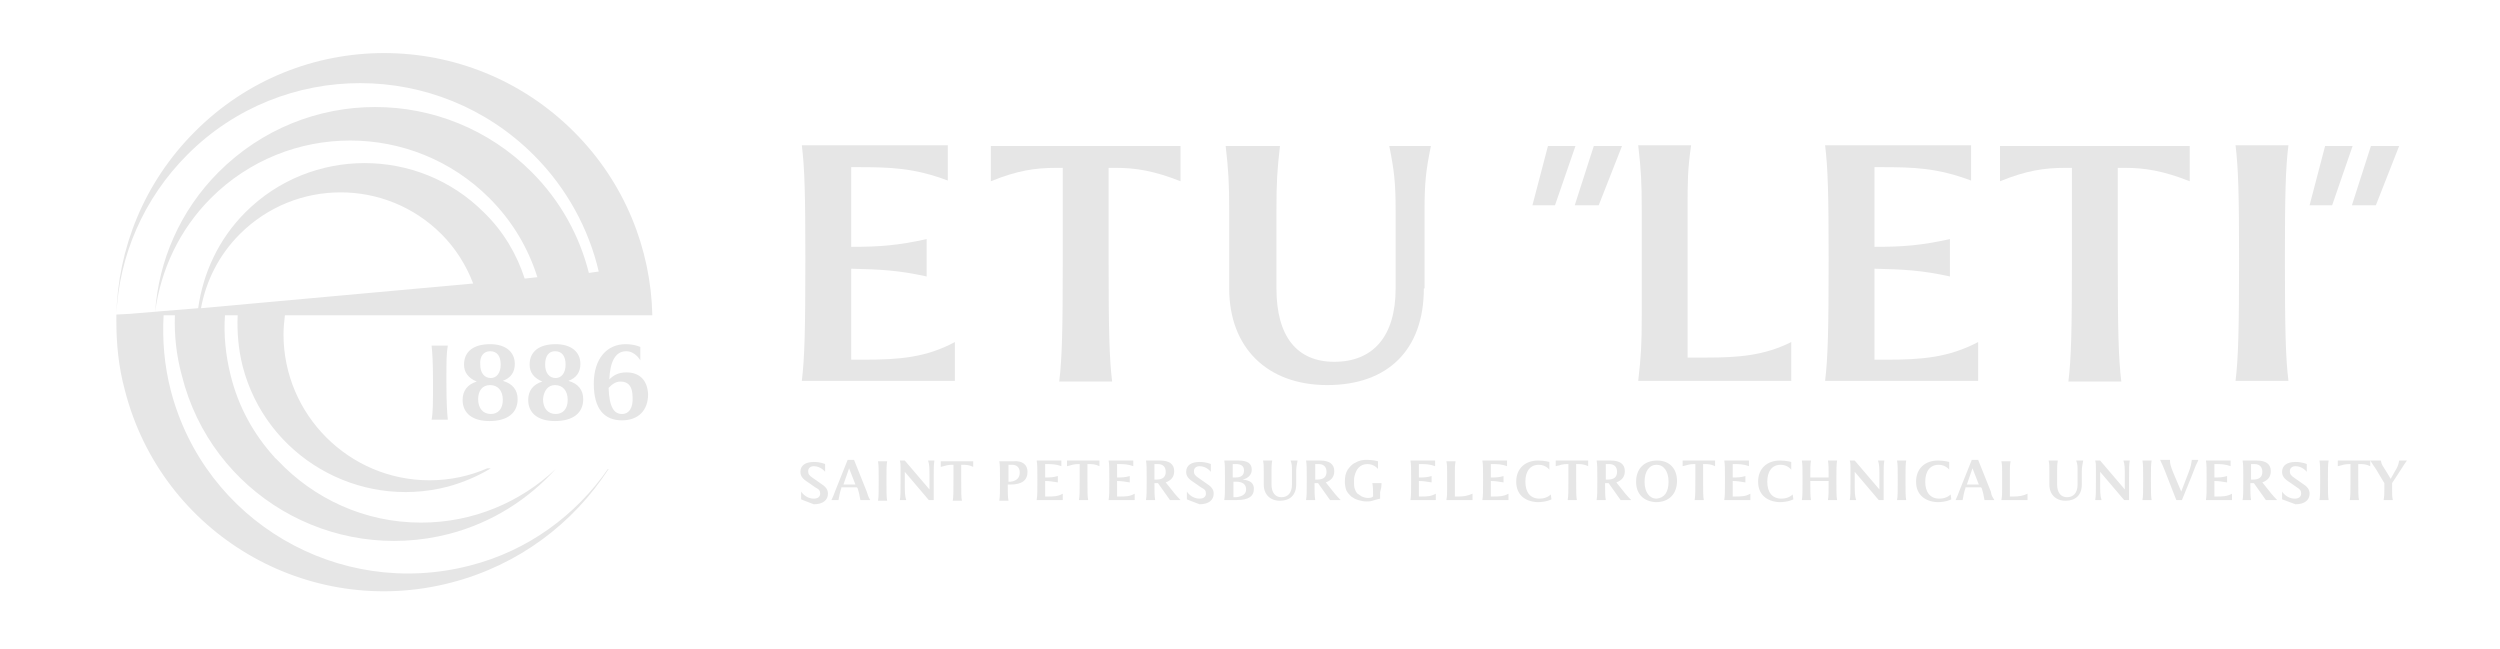
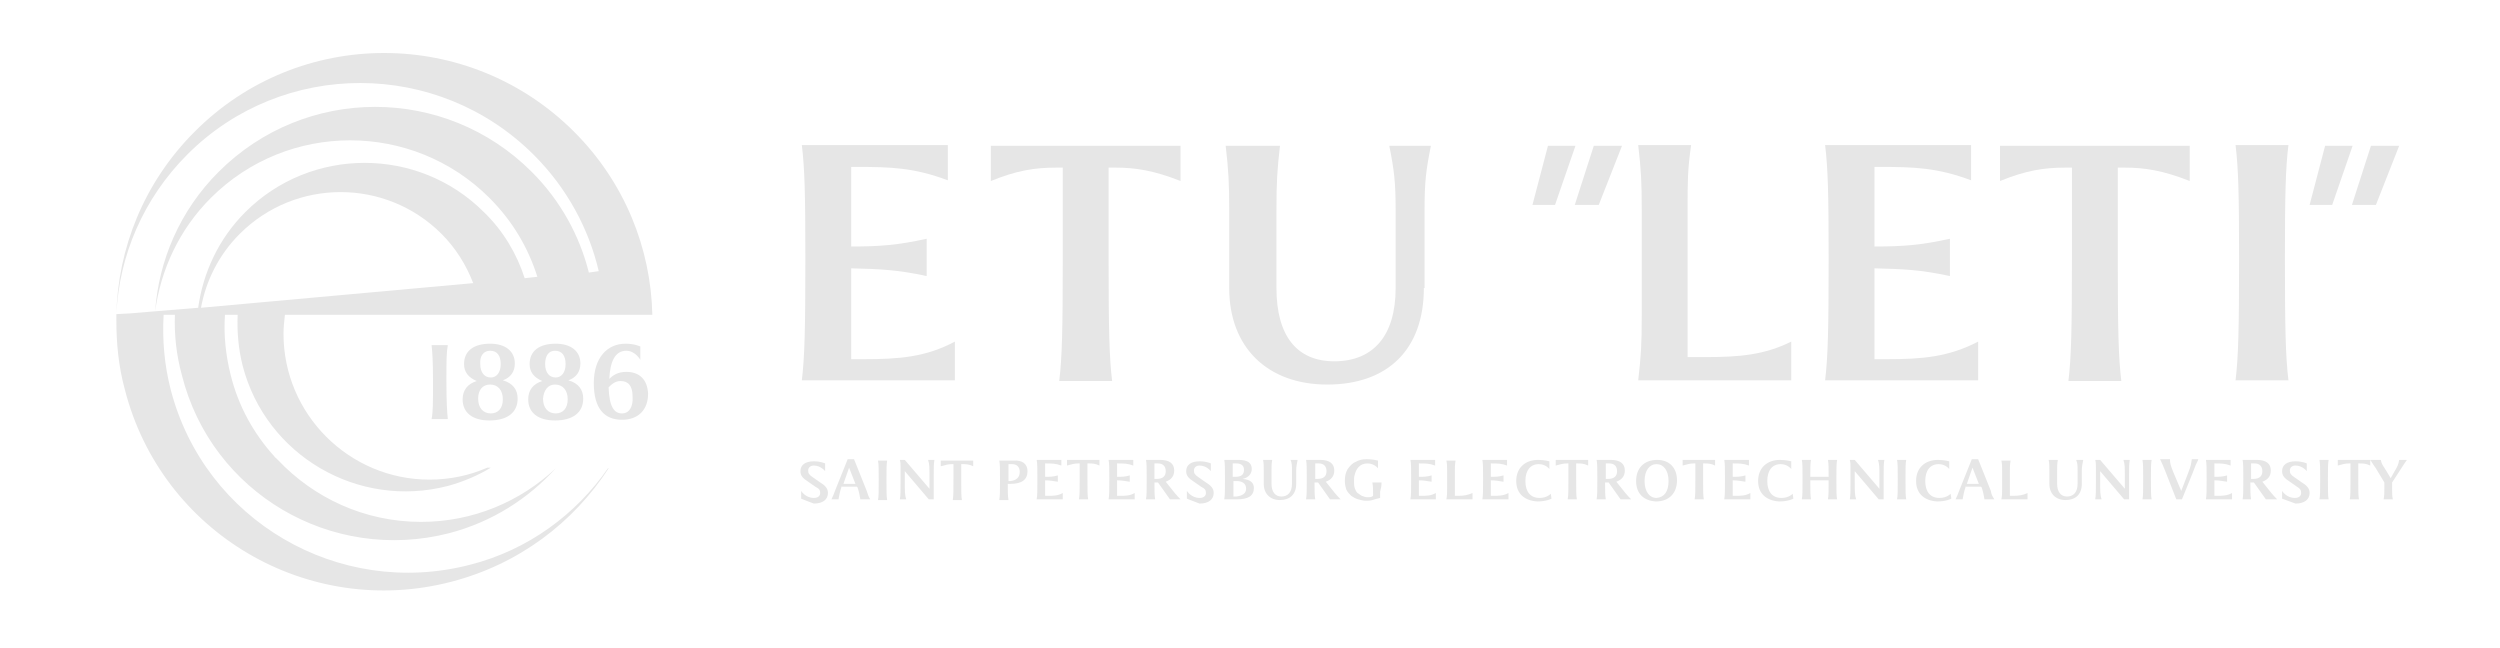
- <svg xmlns="http://www.w3.org/2000/svg" width="378" height="98" viewBox="0 0 378 98" fill="none">
-   <path d="M144.376 51.719V57.584H121.237C121.664 54.065 121.77 49.8 121.77 39.136C121.77 29.325 121.664 25.486 121.237 21.967H143.31V27.299C138.191 25.38 134.673 25.273 129.554 25.273H128.701V37.323C133.073 37.323 135.739 37.11 140.111 36.15V41.802C135.739 40.842 133.073 40.736 128.701 40.629V54.385H130.621C135.952 54.385 140.004 54.065 144.376 51.719Z" fill="black" fill-opacity="0.1" />
-   <path d="M178.497 22.074V27.406C174.445 25.806 171.672 25.38 168.687 25.38H167.621V39.243C167.621 49.906 167.727 54.172 168.154 57.691H160.156C160.583 54.172 160.69 49.906 160.69 39.243V25.38H159.73C156.424 25.38 153.759 25.806 149.813 27.406V22.074H178.497Z" fill="black" fill-opacity="0.1" />
-   <path d="M215.284 43.615C215.284 52.892 209.846 58.224 200.676 58.224C191.612 58.224 185.854 52.572 185.854 43.615V31.885C185.854 27.619 185.748 25.806 185.321 22.074H193.532C193.105 25.806 192.999 27.512 192.999 31.885V43.615C192.999 50.866 196.091 54.705 201.742 54.705C207.607 54.705 211.019 50.866 211.019 43.615V31.885C211.019 27.619 210.806 25.806 210.059 22.074H216.35C215.604 25.806 215.391 27.512 215.391 31.885V43.615H215.284Z" fill="black" fill-opacity="0.1" />
-   <path d="M299.095 51.719V57.584H275.956C276.383 54.065 276.489 49.8 276.489 39.136C276.489 29.325 276.383 25.486 275.956 21.967H298.028V27.299C292.91 25.38 289.391 25.273 284.273 25.273H283.42V37.323C287.792 37.323 290.458 37.11 294.829 36.15V41.802C290.458 40.842 287.792 40.736 283.42 40.629V54.385H285.339C290.564 54.385 294.616 54.065 299.095 51.719Z" fill="black" fill-opacity="0.1" />
-   <path d="M338.547 39.136C338.547 29.325 338.44 25.486 338.014 21.967H346.011C345.584 25.38 345.478 29.325 345.478 39.136C345.478 49.8 345.584 54.065 346.011 57.584H338.014C338.44 54.065 338.547 49.8 338.547 39.136Z" fill="black" fill-opacity="0.1" />
-   <path d="M270.838 51.719V57.584H247.699C248.126 53.852 248.232 52.146 248.232 47.774V31.778C248.232 27.512 248.126 25.7 247.699 21.967H255.696C255.163 25.7 255.163 27.406 255.163 31.778V54.065H258.042C262.947 54.065 266.786 53.745 270.838 51.719Z" fill="black" fill-opacity="0.1" />
-   <path d="M331.084 22.074V27.406C327.032 25.806 324.259 25.38 321.274 25.38H320.207V39.243C320.207 49.906 320.314 54.172 320.741 57.691H312.743C313.17 54.172 313.277 49.906 313.277 39.243V25.38H312.317C309.011 25.38 306.346 25.806 302.4 27.406V22.074H331.084Z" fill="black" fill-opacity="0.1" />
-   <path d="M65.257 52.252C65.364 53.319 65.47 54.599 65.47 57.691C65.47 60.997 65.47 62.383 65.257 63.449H67.71C67.604 62.383 67.497 60.997 67.497 57.691C67.497 54.599 67.497 53.425 67.71 52.252H65.257Z" fill="black" fill-opacity="0.1" />
-   <path d="M69.948 60.464C69.948 62.49 71.441 63.663 74 63.663C76.666 63.663 78.265 62.49 78.265 60.357C78.265 58.971 77.519 58.011 76.026 57.584C77.199 57.158 77.839 56.305 77.839 55.025C77.839 53.212 76.453 52.039 74.107 52.039C71.654 52.039 70.162 53.105 70.162 55.132C70.162 56.305 70.801 57.158 72.081 57.691C70.695 58.117 69.948 59.077 69.948 60.464ZM74.107 53.105C75.173 53.105 75.706 53.852 75.706 55.132C75.706 56.411 75.066 57.158 74.213 57.158C73.254 57.158 72.614 56.411 72.614 55.132C72.507 53.852 73.147 53.105 74.107 53.105ZM74.107 58.224C75.28 58.224 76.026 59.077 76.026 60.464C76.026 61.85 75.28 62.596 74.213 62.596C73.04 62.596 72.294 61.743 72.294 60.357C72.294 59.077 72.934 58.224 74.107 58.224Z" fill="black" fill-opacity="0.1" />
-   <path d="M79.865 60.464C79.865 62.49 81.358 63.663 83.917 63.663C86.583 63.663 88.182 62.49 88.182 60.357C88.182 58.971 87.436 58.011 85.943 57.584C87.116 57.158 87.756 56.305 87.756 55.025C87.756 53.212 86.37 52.039 84.024 52.039C81.571 52.039 80.079 53.105 80.079 55.132C80.079 56.305 80.718 57.158 81.998 57.691C80.612 58.117 79.865 59.077 79.865 60.464ZM83.917 53.105C84.983 53.105 85.517 53.852 85.517 55.132C85.517 56.411 84.877 57.158 84.024 57.158C83.064 57.158 82.424 56.411 82.424 55.132C82.424 53.852 82.957 53.105 83.917 53.105ZM83.917 58.224C85.09 58.224 85.837 59.077 85.837 60.464C85.837 61.85 85.09 62.596 84.024 62.596C82.851 62.596 82.104 61.743 82.104 60.357C82.211 59.077 82.851 58.224 83.917 58.224Z" fill="black" fill-opacity="0.1" />
-   <path d="M94.686 56.305C93.407 56.305 92.66 56.838 92.127 57.371C92.234 54.812 92.98 53.105 94.686 53.105C96.072 53.105 96.819 54.492 96.819 54.492V52.466C96.819 52.466 95.966 52.039 94.58 52.039C91.807 52.039 89.781 54.172 89.781 58.011C89.781 61.85 91.381 63.556 94.046 63.556C96.499 63.556 97.992 62.063 97.992 59.61C97.885 57.478 96.712 56.305 94.686 56.305ZM94.046 62.596C92.874 62.596 92.127 61.636 92.02 58.651C92.447 58.224 92.98 57.691 93.833 57.691C95.006 57.691 95.646 58.437 95.646 60.037C95.752 61.636 95.113 62.596 94.046 62.596Z" fill="black" fill-opacity="0.1" />
-   <path d="M86.796 19.941C70.908 4.052 45.211 4.052 29.43 19.941C21.752 27.619 17.807 37.643 17.594 47.667V47.774C17.594 48.2 17.594 48.627 17.594 49.053C17.594 48.84 17.594 48.733 17.594 48.52C17.594 51.932 17.914 55.452 18.873 58.971C24.418 80.725 46.597 93.734 68.243 88.083C78.479 85.417 86.689 79.125 92.021 70.914H91.914C87.116 77.846 79.865 83.284 71.015 85.523C51.182 90.642 30.922 78.805 25.804 58.971C24.845 55.238 24.525 51.399 24.738 47.667H26.444C26.337 50.653 26.657 53.745 27.51 56.838C31.989 74.646 50.116 85.31 67.923 80.725C74.427 79.019 79.865 75.499 84.024 70.914C78.692 75.926 71.548 79.019 63.657 79.019C55.127 79.019 47.45 75.393 42.012 69.634C41.905 69.528 41.798 69.421 41.692 69.314C41.585 69.314 41.585 69.208 41.479 69.101C38.386 65.689 36.041 61.53 34.868 56.731C34.121 53.745 33.801 50.653 34.015 47.667H35.934C35.827 50.226 36.041 52.786 36.68 55.345C40.199 68.995 54.167 77.099 67.709 73.58C70.055 72.94 72.294 71.98 74.214 70.807H73.681C71.015 71.98 68.029 72.62 64.937 72.62C52.781 72.62 42.865 62.703 42.865 50.546C42.865 49.587 42.971 48.627 43.078 47.667H48.836H72.721H80.505H82.531H90.102H91.488H98.632C98.419 37.643 94.473 27.619 86.796 19.941ZM30.389 46.601C31.136 42.548 33.055 38.603 36.254 35.404C44.678 26.979 58.326 26.979 66.75 35.404C68.882 37.536 70.482 40.096 71.548 42.868L30.389 46.601ZM79.332 42.122C78.159 38.496 76.133 34.977 73.147 32.098C63.231 22.181 47.023 22.181 37.107 32.098C33.055 36.15 30.709 41.269 29.963 46.601L23.458 47.134C24.311 40.842 27.084 34.764 31.882 29.965C43.505 18.342 62.378 18.342 74.001 29.965C77.519 33.484 79.865 37.536 81.251 41.909L79.332 42.122ZM89.035 41.269C87.649 35.724 84.77 30.392 80.398 26.02C67.283 12.903 46.17 12.903 33.055 26.02C27.19 31.885 23.991 39.456 23.458 47.134L19.62 47.454L17.594 47.56C18.02 38.709 21.646 30.072 28.363 23.354C42.758 8.958 66.217 8.958 80.718 23.46C85.73 28.472 89.035 34.657 90.528 41.056L89.035 41.269Z" fill="black" fill-opacity="0.1" />
-   <path d="M234.051 22.074H238.209L235.117 31.032H231.705L234.051 22.074ZM240.982 22.074H245.247L241.728 31.032H238.103L240.982 22.074Z" fill="black" fill-opacity="0.1" />
-   <path d="M351.556 22.074H355.714L352.622 31.032H349.21L351.556 22.074ZM358.487 22.074H362.752L359.233 31.032H355.608L358.487 22.074Z" fill="black" fill-opacity="0.1" />
-   <path d="M132.86 72.62C132.86 71.021 132.86 70.274 132.753 69.741H134.14C134.033 70.274 134.033 71.021 134.033 72.62C134.033 74.433 134.033 75.18 134.14 75.713H132.753C132.86 75.18 132.86 74.433 132.86 72.62Z" fill="black" fill-opacity="0.1" />
-   <path d="M121.131 75.499V74.326C121.131 74.326 121.771 75.393 123.05 75.393C123.69 75.393 124.01 75.073 124.01 74.646C124.01 74.22 123.903 74.007 123.264 73.687L122.197 72.94C121.344 72.407 121.024 71.98 121.024 71.341C121.024 70.381 121.771 69.848 123.05 69.848C124.117 69.848 124.756 70.168 124.756 70.168V71.341C124.756 71.341 124.117 70.487 123.05 70.487C122.517 70.487 122.197 70.807 122.197 71.234C122.197 71.66 122.304 71.874 122.944 72.3L124.01 73.047C124.863 73.58 125.183 74.007 125.183 74.646C125.183 75.606 124.437 76.246 123.05 76.246C121.877 75.819 121.131 75.499 121.131 75.499Z" fill="black" fill-opacity="0.1" />
-   <path d="M147.148 69.741V70.594C146.508 70.274 145.975 70.274 145.549 70.274H145.335V72.62C145.335 74.433 145.335 75.18 145.442 75.713H144.056C144.163 75.073 144.163 74.433 144.163 72.62V70.274H143.949C143.416 70.274 142.99 70.381 142.243 70.594V69.741H147.148Z" fill="black" fill-opacity="0.1" />
-   <path d="M141.283 69.634C141.177 70.274 141.177 70.701 141.177 72.3V75.606H140.43L136.805 71.341V72.834C136.805 74.433 136.805 74.966 137.018 75.606H136.059C136.165 74.966 136.165 74.433 136.165 72.834V70.807C136.165 70.274 136.165 70.061 136.059 69.634H136.805L140.537 74.007V72.3C140.537 70.701 140.537 70.274 140.324 69.634H141.283Z" fill="black" fill-opacity="0.1" />
-   <path d="M131.58 75.606H130.088C129.981 74.966 129.874 74.433 129.661 73.793L129.554 73.687H127.209V73.793C126.995 74.433 126.889 74.966 126.782 75.606H125.716C126.036 74.966 126.036 74.86 126.249 74.326L128.168 69.528H129.128L131.047 74.326C131.261 74.966 131.261 75.073 131.58 75.606ZM129.341 73.26L128.382 70.807L127.529 73.26H129.341Z" fill="black" fill-opacity="0.1" />
-   <path d="M217.096 74.646V75.606H213.258C213.364 74.966 213.364 74.326 213.364 72.514C213.364 70.914 213.364 70.168 213.258 69.634H216.99V70.487C216.137 70.168 215.497 70.168 214.644 70.168H214.537V72.194C215.284 72.194 215.71 72.194 216.457 71.98V72.94C215.71 72.834 215.284 72.727 214.537 72.727V75.073H214.857C215.71 75.073 216.35 75.073 217.096 74.646Z" fill="black" fill-opacity="0.1" />
-   <path d="M222.642 74.646V75.606H218.696C218.803 74.966 218.803 74.646 218.803 74.007V71.341C218.803 70.594 218.803 70.274 218.696 69.741H220.082C219.976 70.381 219.976 70.701 219.976 71.341V75.073H220.509C221.362 75.073 221.895 74.966 222.642 74.646Z" fill="black" fill-opacity="0.1" />
-   <path d="M228.079 74.646V75.606H224.134C224.24 74.966 224.24 74.326 224.24 72.514C224.24 70.914 224.24 70.168 224.134 69.634H227.866V70.487C227.013 70.168 226.373 70.168 225.52 70.168H225.413V72.194C226.16 72.194 226.586 72.194 227.333 71.98V72.94C226.586 72.834 226.16 72.727 225.413 72.727V75.073H225.733C226.586 75.073 227.333 75.073 228.079 74.646Z" fill="black" fill-opacity="0.1" />
-   <path d="M229.252 72.834C229.252 70.807 230.638 69.634 232.557 69.634C233.517 69.634 234.264 69.848 234.264 69.848V71.021C234.264 71.021 233.73 70.274 232.664 70.274C231.385 70.274 230.638 71.234 230.638 72.834C230.638 74.433 231.385 75.393 232.771 75.393C233.944 75.393 234.477 74.753 234.477 74.753L234.583 75.499C234.583 75.499 233.837 75.926 232.451 75.926C230.532 75.819 229.252 74.753 229.252 72.834Z" fill="black" fill-opacity="0.1" />
-   <path d="M240.129 69.634V70.487C239.489 70.168 238.956 70.168 238.529 70.168H238.316V72.514C238.316 74.326 238.316 75.073 238.423 75.606H237.036C237.143 74.966 237.143 74.326 237.143 72.514V70.168H236.93C236.397 70.168 235.97 70.274 235.224 70.487V69.634H240.129Z" fill="black" fill-opacity="0.1" />
-   <path d="M245.034 75.606L243.221 73.047H243.114H242.688C242.688 74.326 242.688 74.966 242.794 75.606H241.408C241.515 74.966 241.515 74.326 241.515 72.514C241.515 70.914 241.515 70.168 241.408 69.634H243.541C244.927 69.634 245.673 70.168 245.673 71.234C245.673 72.087 245.247 72.62 244.394 72.94L244.82 73.473C245.567 74.433 245.993 74.966 246.633 75.606H245.034ZM243.114 72.514C244.074 72.514 244.5 72.087 244.5 71.341C244.5 70.594 244.074 70.168 243.328 70.168H242.794V72.514H243.114Z" fill="black" fill-opacity="0.1" />
-   <path d="M247.379 72.834C247.379 70.914 248.552 69.634 250.578 69.634C252.39 69.634 253.563 70.807 253.563 72.727C253.563 74.646 252.39 75.926 250.365 75.926C248.552 75.819 247.379 74.753 247.379 72.834ZM252.284 72.834C252.284 71.234 251.537 70.274 250.471 70.274C249.405 70.274 248.658 71.234 248.658 72.834C248.658 74.433 249.405 75.393 250.471 75.393C251.644 75.286 252.284 74.433 252.284 72.834Z" fill="black" fill-opacity="0.1" />
-   <path d="M259.322 69.634V70.487C258.682 70.168 258.149 70.168 257.722 70.168H257.509V72.514C257.509 74.326 257.509 75.073 257.616 75.606H256.23C256.336 74.966 256.336 74.326 256.336 72.514V70.168H256.123C255.59 70.168 255.163 70.274 254.417 70.487V69.634H259.322Z" fill="black" fill-opacity="0.1" />
-   <path d="M264.653 74.646V75.606H260.708C260.815 74.966 260.815 74.326 260.815 72.514C260.815 70.914 260.815 70.168 260.708 69.634H264.44V70.487C263.587 70.168 262.947 70.168 262.094 70.168H261.988V72.194C262.734 72.194 263.16 72.194 263.907 71.98V72.94C263.16 72.834 262.734 72.727 261.988 72.727V75.073H262.307C263.267 75.073 263.907 75.073 264.653 74.646Z" fill="black" fill-opacity="0.1" />
-   <path d="M265.826 72.834C265.826 70.807 267.212 69.634 269.132 69.634C270.091 69.634 270.838 69.848 270.838 69.848V71.021C270.838 71.021 270.305 70.274 269.238 70.274C267.959 70.274 267.212 71.234 267.212 72.834C267.212 74.433 267.959 75.393 269.345 75.393C270.518 75.393 271.051 74.753 271.051 74.753L271.158 75.499C271.158 75.499 270.411 75.926 269.025 75.926C267.106 75.819 265.826 74.753 265.826 72.834Z" fill="black" fill-opacity="0.1" />
-   <path d="M277.662 72.514C277.662 74.326 277.662 75.073 277.769 75.606H276.383C276.489 75.073 276.489 74.326 276.489 72.727H273.717C273.717 74.326 273.717 74.966 273.824 75.606H272.438C272.544 74.966 272.544 74.326 272.544 72.514C272.544 70.914 272.544 70.168 272.438 69.634H273.824C273.717 70.168 273.717 70.807 273.717 72.194H276.489C276.489 70.807 276.489 70.168 276.383 69.634H277.769C277.662 70.274 277.662 70.914 277.662 72.514Z" fill="black" fill-opacity="0.1" />
-   <path d="M284.912 69.634C284.806 70.274 284.806 70.701 284.806 72.3V75.606H284.059L280.434 71.341V72.834C280.434 74.433 280.434 74.966 280.647 75.606H279.688C279.794 74.966 279.794 74.433 279.794 72.834V70.807C279.794 70.274 279.794 70.061 279.688 69.634H280.434L284.166 74.007V72.3C284.166 70.701 284.166 70.274 283.953 69.634H284.912Z" fill="black" fill-opacity="0.1" />
-   <path d="M286.939 72.514C286.939 70.914 286.939 70.168 286.832 69.634H288.219C288.112 70.168 288.112 70.914 288.112 72.514C288.112 74.326 288.112 75.073 288.219 75.606H286.832C286.939 75.073 286.939 74.326 286.939 72.514Z" fill="black" fill-opacity="0.1" />
-   <path d="M289.711 72.834C289.711 70.807 291.097 69.634 293.016 69.634C293.976 69.634 294.722 69.848 294.722 69.848V71.021C294.722 71.021 294.189 70.274 293.123 70.274C291.843 70.274 291.097 71.234 291.097 72.834C291.097 74.433 291.843 75.393 293.23 75.393C294.403 75.393 294.936 74.753 294.936 74.753L295.042 75.499C295.042 75.499 294.296 75.926 292.91 75.926C290.99 75.819 289.711 74.753 289.711 72.834Z" fill="black" fill-opacity="0.1" />
-   <path d="M301.547 75.606H300.054C299.948 74.966 299.841 74.433 299.628 73.793L299.521 73.687H297.175V73.793C296.962 74.433 296.856 74.966 296.749 75.606H295.683C296.003 74.966 296.003 74.86 296.216 74.326L298.135 69.528H299.095L301.014 74.326C301.121 74.966 301.227 75.073 301.547 75.606ZM299.201 73.26L298.242 70.807L297.389 73.26H299.201Z" fill="black" fill-opacity="0.1" />
-   <path d="M306.559 74.646V75.606H302.613C302.72 74.966 302.72 74.646 302.72 74.007V71.341C302.72 70.594 302.72 70.274 302.613 69.741H303.999C303.893 70.381 303.893 70.701 303.893 71.341V75.073H304.426C305.279 75.073 305.919 74.966 306.559 74.646Z" fill="black" fill-opacity="0.1" />
-   <path d="M314.769 73.26C314.769 74.86 313.81 75.713 312.317 75.713C310.824 75.713 309.864 74.753 309.864 73.26V71.234C309.864 70.487 309.864 70.168 309.758 69.634H311.144C311.037 70.274 311.037 70.594 311.037 71.234V73.26C311.037 74.433 311.571 75.18 312.53 75.18C313.49 75.18 314.13 74.54 314.13 73.26V71.234C314.13 70.487 314.13 70.168 313.916 69.634H314.983C314.876 70.274 314.769 70.594 314.769 71.234V73.26Z" fill="black" fill-opacity="0.1" />
-   <path d="M322.02 69.634C321.913 70.274 321.913 70.701 321.913 72.3V75.606H321.167L317.541 71.341V72.834C317.541 74.433 317.541 74.966 317.755 75.606H316.795C316.902 74.966 316.902 74.433 316.902 72.834V70.807C316.902 70.274 316.902 70.061 316.795 69.634H317.541L321.273 74.007V72.3C321.273 70.701 321.273 70.274 321.06 69.634H322.02Z" fill="black" fill-opacity="0.1" />
-   <path d="M324.046 72.514C324.046 70.914 324.046 70.168 323.939 69.634H325.326C325.22 70.168 325.22 70.914 325.22 72.514C325.22 74.326 325.22 75.073 325.326 75.606H323.939C324.046 75.073 324.046 74.326 324.046 72.514Z" fill="black" fill-opacity="0.1" />
-   <path d="M332.362 69.634C332.043 70.274 331.936 70.487 331.509 71.66L329.91 75.606H329.377H329.057L327.351 71.234C327.031 70.487 326.924 70.168 326.604 69.528H328.097C328.097 70.168 328.204 70.487 328.63 71.554L329.803 74.326L330.87 71.554C331.296 70.487 331.296 70.168 331.403 69.528H332.362V69.634Z" fill="black" fill-opacity="0.1" />
-   <path d="M337.481 74.646V75.606H333.536C333.643 74.966 333.643 74.326 333.643 72.514C333.643 70.914 333.643 70.168 333.536 69.634H337.268V70.487C336.415 70.168 335.775 70.168 334.922 70.168H334.816V72.194C335.562 72.194 335.989 72.194 336.735 71.98V72.94C335.989 72.834 335.562 72.727 334.816 72.727V75.073H335.136C335.989 75.073 336.735 75.073 337.481 74.646Z" fill="black" fill-opacity="0.1" />
-   <path d="M342.599 75.606L340.786 73.047H340.68H340.253C340.253 74.326 340.253 74.966 340.36 75.606H339.08C339.187 74.966 339.187 74.326 339.187 72.514C339.187 70.914 339.187 70.168 339.08 69.634H341.213C342.599 69.634 343.345 70.168 343.345 71.234C343.345 72.087 342.919 72.62 342.066 72.94L342.492 73.473C343.239 74.433 343.665 74.966 344.305 75.606H342.599ZM340.68 72.514C341.639 72.514 342.066 72.087 342.066 71.341C342.066 70.594 341.639 70.168 340.893 70.168H340.36V72.514H340.68Z" fill="black" fill-opacity="0.1" />
-   <path d="M345.052 75.499V74.326C345.052 74.326 345.692 75.393 346.971 75.393C347.611 75.393 347.931 75.073 347.931 74.646C347.931 74.22 347.824 74.007 347.291 73.687L346.225 72.94C345.372 72.407 345.052 71.98 345.052 71.341C345.052 70.381 345.798 69.848 347.078 69.848C348.144 69.848 348.784 70.168 348.784 70.168V71.341C348.784 71.341 348.144 70.487 347.078 70.487C346.545 70.487 346.225 70.807 346.225 71.234C346.225 71.66 346.331 71.874 346.971 72.3L348.037 73.047C348.89 73.58 349.21 74.007 349.21 74.646C349.21 75.606 348.464 76.246 347.078 76.246C345.905 75.819 345.052 75.499 345.052 75.499Z" fill="black" fill-opacity="0.1" />
-   <path d="M350.81 72.514C350.81 70.914 350.81 70.168 350.703 69.634H352.09C351.983 70.168 351.983 70.914 351.983 72.514C351.983 74.326 351.983 75.073 352.09 75.606H350.703C350.81 75.073 350.81 74.326 350.81 72.514Z" fill="black" fill-opacity="0.1" />
-   <path d="M358.38 69.634V70.487C357.741 70.168 357.208 70.168 356.781 70.168H356.568V72.514C356.568 74.326 356.568 75.073 356.674 75.606H355.288C355.395 74.966 355.395 74.326 355.395 72.514V70.168H355.182C354.649 70.168 354.222 70.274 353.476 70.487V69.634H358.38Z" fill="black" fill-opacity="0.1" />
-   <path d="M361.686 73.047V74.007C361.686 74.753 361.686 75.073 361.793 75.606H360.407C360.513 74.966 360.513 74.646 360.513 74.007V73.047L359.234 70.914C358.914 70.487 358.807 70.274 358.381 69.634H359.98C360.087 70.274 360.3 70.487 360.833 71.341L361.473 72.407L362.006 71.447C362.539 70.594 362.646 70.274 362.753 69.634H363.926C363.499 70.274 363.392 70.381 363.073 70.914L361.686 73.047Z" fill="black" fill-opacity="0.1" />
-   <path d="M155.359 71.341C155.359 72.62 154.506 73.26 152.8 73.26H152.373C152.373 74.433 152.373 75.073 152.48 75.713H151.094C151.2 75.073 151.2 74.433 151.2 72.62C151.2 70.914 151.2 70.274 151.094 69.741H153.226C154.613 69.634 155.359 70.274 155.359 71.341ZM154.186 71.447C154.186 70.701 153.759 70.274 153.013 70.274H152.48V72.834H152.8C153.653 72.727 154.186 72.3 154.186 71.447Z" fill="black" fill-opacity="0.1" />
-   <path d="M189.587 73.9C189.587 75.073 188.734 75.606 187.028 75.606H185.108C185.215 74.966 185.215 74.326 185.215 72.514C185.215 70.807 185.215 70.168 185.108 69.634H187.241C188.627 69.634 189.267 70.061 189.267 71.021C189.267 71.66 188.84 72.3 187.881 72.514C189.16 72.62 189.587 73.153 189.587 73.9ZM186.388 70.168V72.194H186.814C187.667 72.194 188.094 71.874 188.094 71.127C188.094 70.487 187.668 70.168 186.921 70.168H186.388ZM188.414 74.007C188.414 73.153 187.774 72.834 186.921 72.834H186.495V75.18H186.921C187.774 75.073 188.414 74.753 188.414 74.007Z" fill="black" fill-opacity="0.1" />
-   <path d="M179.456 75.499V74.326C179.456 74.326 180.096 75.393 181.376 75.393C182.015 75.393 182.335 75.073 182.335 74.646C182.335 74.22 182.229 74.007 181.589 73.687L180.523 72.94C179.67 72.407 179.35 71.98 179.35 71.341C179.35 70.381 180.096 69.848 181.376 69.848C182.442 69.848 183.082 70.168 183.082 70.168V71.341C183.082 71.341 182.442 70.487 181.376 70.487C180.842 70.487 180.523 70.807 180.523 71.234C180.523 71.66 180.629 71.874 181.269 72.3L182.335 73.047C183.188 73.58 183.508 74.007 183.508 74.646C183.508 75.606 182.762 76.246 181.376 76.246C180.203 75.819 179.456 75.499 179.456 75.499Z" fill="black" fill-opacity="0.1" />
-   <path d="M171.566 74.646V75.606H167.621C167.728 74.966 167.728 74.326 167.728 72.514C167.728 70.914 167.728 70.168 167.621 69.634H171.353V70.487C170.5 70.168 169.86 70.168 169.007 70.168H168.901V72.194C169.647 72.194 170.074 72.194 170.82 71.98V72.94C170.074 72.834 169.647 72.727 168.901 72.727V75.073H169.221C170.18 75.073 170.82 75.073 171.566 74.646Z" fill="black" fill-opacity="0.1" />
-   <path d="M160.69 74.646V75.606H156.745C156.852 74.966 156.852 74.326 156.852 72.514C156.852 70.914 156.852 70.168 156.745 69.634H160.477V70.487C159.624 70.168 158.984 70.168 158.131 70.168H158.025V72.194C158.771 72.194 159.198 72.194 159.944 71.98V72.94C159.198 72.834 158.771 72.727 158.025 72.727V75.073H158.345C159.304 75.073 159.944 75.073 160.69 74.646Z" fill="black" fill-opacity="0.1" />
-   <path d="M166.235 69.634V70.487C165.595 70.168 165.062 70.168 164.636 70.168H164.422V72.514C164.422 74.326 164.422 75.073 164.529 75.606H163.143C163.249 74.966 163.249 74.326 163.249 72.514V70.168H163.036C162.503 70.168 162.076 70.274 161.33 70.487V69.634H166.235Z" fill="black" fill-opacity="0.1" />
-   <path d="M176.898 75.606L175.085 73.047H174.979H174.552C174.552 74.326 174.552 74.966 174.659 75.606H173.272C173.379 74.966 173.379 74.326 173.379 72.514C173.379 70.914 173.379 70.168 173.272 69.634H175.405C176.791 69.634 177.538 70.168 177.538 71.234C177.538 72.087 177.111 72.62 176.258 72.94L176.685 73.473C177.431 74.433 177.858 74.966 178.497 75.606H176.898ZM174.872 72.514C175.832 72.514 176.258 72.087 176.258 71.341C176.258 70.594 175.832 70.168 175.085 70.168H174.552V72.514H174.872Z" fill="black" fill-opacity="0.1" />
-   <path d="M201.102 75.606L199.289 73.047H199.183H198.756C198.756 74.326 198.756 74.966 198.863 75.606H197.477C197.583 74.966 197.583 74.326 197.583 72.514C197.583 70.914 197.583 70.168 197.477 69.634H199.609C200.995 69.634 201.742 70.168 201.742 71.234C201.742 72.087 201.315 72.62 200.462 72.94L200.889 73.473C201.635 74.433 202.062 74.966 202.701 75.606H201.102ZM199.183 72.514C200.142 72.514 200.569 72.087 200.569 71.341C200.569 70.594 200.142 70.168 199.396 70.168H198.863V72.514H199.183Z" fill="black" fill-opacity="0.1" />
-   <path d="M195.984 73.26C195.984 74.86 195.025 75.713 193.532 75.713C192.039 75.713 191.079 74.753 191.079 73.26V71.234C191.079 70.487 191.079 70.168 190.973 69.634H192.359C192.252 70.274 192.252 70.594 192.252 71.234V73.26C192.252 74.433 192.785 75.18 193.745 75.18C194.705 75.18 195.344 74.54 195.344 73.26V71.234C195.344 70.487 195.344 70.168 195.131 69.634H196.197C196.091 70.274 195.984 70.594 195.984 71.234V73.26Z" fill="black" fill-opacity="0.1" />
-   <path d="M208.887 73.047H207.5C207.607 73.687 207.607 74.007 207.607 74.646V74.966V75.073C207.394 75.286 207.074 75.286 206.754 75.286C206.434 75.286 206.221 75.18 205.901 75.073C205.688 74.966 205.474 74.753 205.261 74.646C205.048 74.433 204.941 74.22 204.835 73.9C204.728 73.58 204.728 73.26 204.728 72.94C204.728 72.514 204.728 72.194 204.835 71.874C205.048 71.021 205.581 70.168 206.754 70.168C207.82 70.168 208.353 70.914 208.353 70.914V69.741C208.353 69.741 207.607 69.528 206.647 69.528C206.008 69.528 205.474 69.634 204.941 69.954C204.408 70.168 204.088 70.594 203.768 71.021C203.448 71.554 203.342 72.087 203.342 72.834C203.342 73.367 203.448 73.793 203.555 74.113C203.768 74.54 203.982 74.753 204.301 75.073C204.621 75.286 204.941 75.499 205.368 75.606C205.794 75.713 206.114 75.819 206.541 75.819C206.861 75.819 207.18 75.819 207.5 75.713C207.82 75.606 208.247 75.499 208.673 75.393V74.433C208.78 74.007 208.887 73.687 208.887 73.047Z" fill="black" fill-opacity="0.1" />
+ <svg xmlns="http://www.w3.org/2000/svg" width="309" height="80" viewBox="0 0 309 80" fill="none">
+   <path d="M118.022 42.22V47.008H99.107C99.456 44.135 99.543 40.653 99.543 31.948C99.543 23.939 99.456 20.805 99.107 17.933H117.151V22.285C112.967 20.718 110.09 20.631 105.906 20.631H105.209V30.468C108.783 30.468 110.962 30.294 114.536 29.51V34.124C110.962 33.341 108.783 33.254 105.209 33.166V44.396H106.778C111.136 44.396 114.448 44.135 118.022 42.22Z" fill="black" fill-opacity="0.1" />
+   <path d="M145.914 18.02V22.372C142.602 21.066 140.336 20.718 137.895 20.718H137.023V32.035C137.023 40.74 137.111 44.222 137.459 47.095H130.922C131.27 44.222 131.358 40.74 131.358 32.035V20.718H130.573C127.871 20.718 125.692 21.066 122.467 22.372V18.02H145.914Z" fill="black" fill-opacity="0.1" />
+   <path d="M175.988 35.604C175.988 43.177 171.542 47.53 164.046 47.53C156.637 47.53 151.93 42.916 151.93 35.604V26.028C151.93 22.546 151.843 21.066 151.494 18.02H158.206C157.857 21.066 157.77 22.459 157.77 26.028V35.604C157.77 41.523 160.298 44.657 164.918 44.657C169.712 44.657 172.501 41.523 172.501 35.604V26.028C172.501 22.546 172.327 21.066 171.716 18.02H176.859C176.249 21.066 176.075 22.459 176.075 26.028V35.604H175.988Z" fill="black" fill-opacity="0.1" />
+   <path d="M244.499 42.22V47.008H225.584C225.933 44.135 226.02 40.653 226.02 31.948C226.02 23.939 225.933 20.805 225.584 17.933H243.627V22.285C239.443 20.718 236.567 20.631 232.383 20.631H231.686V30.468C235.259 30.468 237.438 30.294 241.012 29.51V34.124C237.438 33.341 235.259 33.254 231.686 33.166V44.396H233.254C237.526 44.396 240.838 44.135 244.499 42.22Z" fill="black" fill-opacity="0.1" />
+   <path d="M276.75 31.948C276.75 23.939 276.663 20.805 276.314 17.933H282.852C282.503 20.718 282.416 23.939 282.416 31.948C282.416 40.653 282.503 44.135 282.852 47.008H276.314C276.663 44.135 276.75 40.653 276.75 31.948Z" fill="black" fill-opacity="0.1" />
+   <path d="M221.399 42.22V47.008H202.484C202.833 43.961 202.92 42.568 202.92 38.999V25.941C202.92 22.459 202.833 20.979 202.484 17.933H209.022C208.586 20.979 208.586 22.372 208.586 25.941V44.135H210.939C214.949 44.135 218.087 43.874 221.399 42.22Z" fill="black" fill-opacity="0.1" />
+   <path d="M270.648 18.02V22.372C267.336 21.066 265.07 20.718 262.629 20.718H261.758V32.035C261.758 40.74 261.845 44.222 262.194 47.095H255.656C256.005 44.222 256.092 40.74 256.092 32.035V20.718H255.307C252.605 20.718 250.426 21.066 247.201 22.372V18.02H270.648Z" fill="black" fill-opacity="0.1" />
+   <path d="M53.346 42.655C53.433 43.526 53.52 44.57 53.52 47.095C53.52 49.793 53.52 50.925 53.346 51.795H55.351C55.264 50.925 55.177 49.793 55.177 47.095C55.177 44.57 55.177 43.613 55.351 42.655H53.346Z" fill="black" fill-opacity="0.1" />
+   <path d="M57.182 49.358C57.182 51.012 58.402 51.969 60.494 51.969C62.673 51.969 63.98 51.012 63.98 49.271C63.98 48.139 63.37 47.356 62.15 47.008C63.109 46.659 63.632 45.963 63.632 44.918C63.632 43.438 62.499 42.481 60.581 42.481C58.576 42.481 57.356 43.352 57.356 45.005C57.356 45.963 57.879 46.659 58.925 47.095C57.792 47.443 57.182 48.226 57.182 49.358ZM60.581 43.352C61.453 43.352 61.889 43.961 61.889 45.005C61.889 46.05 61.366 46.659 60.668 46.659C59.884 46.659 59.361 46.05 59.361 45.005C59.274 43.961 59.797 43.352 60.581 43.352ZM60.581 47.53C61.54 47.53 62.15 48.226 62.15 49.358C62.15 50.49 61.54 51.099 60.668 51.099C59.709 51.099 59.099 50.403 59.099 49.271C59.099 48.226 59.622 47.53 60.581 47.53Z" fill="black" fill-opacity="0.1" />
+   <path d="M65.287 49.358C65.287 51.012 66.507 51.969 68.599 51.969C70.778 51.969 72.086 51.012 72.086 49.271C72.086 48.139 71.476 47.356 70.255 47.008C71.214 46.659 71.737 45.963 71.737 44.918C71.737 43.438 70.604 42.481 68.686 42.481C66.682 42.481 65.461 43.352 65.461 45.005C65.461 45.963 65.984 46.659 67.03 47.095C65.897 47.443 65.287 48.226 65.287 49.358ZM68.599 43.352C69.471 43.352 69.907 43.961 69.907 45.005C69.907 46.05 69.384 46.659 68.686 46.659C67.902 46.659 67.379 46.05 67.379 45.005C67.379 43.961 67.815 43.352 68.599 43.352ZM68.599 47.53C69.558 47.53 70.168 48.226 70.168 49.358C70.168 50.49 69.558 51.099 68.686 51.099C67.728 51.099 67.118 50.403 67.118 49.271C67.205 48.226 67.728 47.53 68.599 47.53Z" fill="black" fill-opacity="0.1" />
+   <path d="M77.402 45.963C76.356 45.963 75.746 46.398 75.31 46.834C75.397 44.744 76.007 43.352 77.402 43.352C78.535 43.352 79.145 44.483 79.145 44.483V42.829C79.145 42.829 78.448 42.481 77.315 42.481C75.049 42.481 73.393 44.222 73.393 47.356C73.393 50.49 74.7 51.883 76.879 51.883C78.884 51.883 80.104 50.664 80.104 48.662C80.017 46.921 79.058 45.963 77.402 45.963ZM76.879 51.099C75.92 51.099 75.31 50.316 75.223 47.878C75.572 47.53 76.007 47.095 76.705 47.095C77.664 47.095 78.187 47.704 78.187 49.01C78.274 50.316 77.751 51.099 76.879 51.099Z" fill="black" fill-opacity="0.1" />
+   <path d="M70.953 16.279C57.965 3.308 36.959 3.308 24.058 16.279C17.782 22.546 14.557 30.729 14.383 38.912V38.999C14.383 39.347 14.383 39.695 14.383 40.044C14.383 39.869 14.383 39.782 14.383 39.608C14.383 42.394 14.644 45.267 15.429 48.139C19.961 65.898 38.092 76.518 55.786 71.904C64.154 69.728 70.866 64.592 75.224 57.889H75.137C71.214 63.547 65.287 67.987 58.053 69.815C41.84 73.993 25.278 64.331 21.095 48.139C20.31 45.093 20.049 41.959 20.223 38.912H21.617C21.53 41.349 21.792 43.874 22.489 46.398C26.15 60.936 40.968 69.641 55.525 65.898C60.842 64.505 65.287 61.632 68.687 57.889C64.328 61.98 58.488 64.505 52.038 64.505C45.065 64.505 38.789 61.545 34.344 56.844C34.256 56.757 34.169 56.67 34.082 56.583C33.995 56.583 33.995 56.496 33.908 56.409C31.38 53.623 29.462 50.228 28.503 46.311C27.893 43.874 27.632 41.349 27.806 38.912H29.375C29.288 41.001 29.462 43.09 29.985 45.179C32.862 56.322 44.28 62.938 55.35 60.065C57.268 59.543 59.099 58.76 60.667 57.802H60.232C58.053 58.76 55.612 59.282 53.084 59.282C43.147 59.282 35.041 51.186 35.041 41.262C35.041 40.479 35.128 39.695 35.215 38.912H39.922H59.447H65.81H67.466H73.655H74.788H80.628C80.454 30.729 77.229 22.546 70.953 16.279ZM24.843 38.041C25.453 34.733 27.022 31.512 29.637 28.901C36.523 22.024 47.68 22.024 54.566 28.901C56.309 30.642 57.617 32.731 58.488 34.995L24.843 38.041ZM64.851 34.385C63.893 31.425 62.236 28.553 59.796 26.202C51.689 18.107 38.44 18.107 30.334 26.202C27.022 29.51 25.104 33.689 24.494 38.041L19.177 38.477C19.874 33.341 22.14 28.379 26.063 24.461C35.564 14.973 50.992 14.973 60.493 24.461C63.37 27.334 65.287 30.642 66.42 34.211L64.851 34.385ZM72.783 33.689C71.65 29.162 69.297 24.81 65.723 21.241C55.002 10.533 37.743 10.533 27.022 21.241C22.228 26.028 19.613 32.209 19.177 38.477L16.039 38.738L14.383 38.825C14.732 31.6 17.695 24.548 23.186 19.064C34.954 7.312 54.13 7.312 65.984 19.151C70.081 23.243 72.783 28.292 74.004 33.515L72.783 33.689Z" fill="black" fill-opacity="0.1" />
+   <path d="M191.328 18.02H194.727L192.199 25.332H189.41L191.328 18.02ZM196.994 18.02H200.48L197.604 25.332H194.64L196.994 18.02Z" fill="black" fill-opacity="0.1" />
+   <path d="M287.384 18.02H290.784L288.256 25.332H285.467L287.384 18.02ZM293.05 18.02H296.537L293.66 25.332H290.697L293.05 18.02Z" fill="black" fill-opacity="0.1" />
+   <path d="M108.609 59.282C108.609 57.976 108.609 57.367 108.521 56.931H109.655C109.568 57.367 109.568 57.976 109.568 59.282C109.568 60.762 109.568 61.371 109.655 61.806H108.521C108.609 61.371 108.609 60.762 108.609 59.282Z" fill="black" fill-opacity="0.1" />
+   <path d="M99.021 61.632V60.675C99.021 60.675 99.544 61.545 100.59 61.545C101.113 61.545 101.374 61.284 101.374 60.936C101.374 60.588 101.287 60.413 100.764 60.152L99.892 59.543C99.195 59.108 98.934 58.76 98.934 58.237C98.934 57.454 99.544 57.019 100.59 57.019C101.461 57.019 101.984 57.28 101.984 57.28V58.237C101.984 58.237 101.461 57.541 100.59 57.541C100.154 57.541 99.892 57.802 99.892 58.15C99.892 58.498 99.98 58.672 100.503 59.021L101.374 59.63C102.072 60.065 102.333 60.413 102.333 60.936C102.333 61.719 101.723 62.242 100.59 62.242C99.631 61.893 99.021 61.632 99.021 61.632Z" fill="black" fill-opacity="0.1" />
+   <path d="M120.289 56.931V57.628C119.766 57.367 119.33 57.367 118.981 57.367H118.807V59.282C118.807 60.762 118.807 61.371 118.894 61.806H117.761C117.848 61.284 117.848 60.762 117.848 59.282V57.367H117.674C117.238 57.367 116.889 57.454 116.279 57.628V56.931H120.289Z" fill="black" fill-opacity="0.1" />
+   <path d="M115.494 56.844C115.407 57.367 115.407 57.715 115.407 59.021V61.719H114.796L111.833 58.237V59.456C111.833 60.762 111.833 61.197 112.007 61.719H111.223C111.31 61.197 111.31 60.762 111.31 59.456V57.802C111.31 57.367 111.31 57.193 111.223 56.844H111.833L114.884 60.413V59.021C114.884 57.715 114.884 57.367 114.709 56.844H115.494Z" fill="black" fill-opacity="0.1" />
+   <path d="M107.562 61.719H106.341C106.254 61.197 106.167 60.762 105.993 60.239L105.906 60.152H103.988V60.239C103.814 60.762 103.726 61.197 103.639 61.719H102.768C103.029 61.197 103.029 61.11 103.203 60.675L104.772 56.757H105.557L107.126 60.675C107.3 61.197 107.3 61.284 107.562 61.719ZM105.731 59.804L104.947 57.802L104.249 59.804H105.731Z" fill="black" fill-opacity="0.1" />
+   <path d="M177.468 60.936V61.719H174.33C174.417 61.197 174.417 60.675 174.417 59.195C174.417 57.889 174.417 57.28 174.33 56.844H177.381V57.541C176.684 57.28 176.161 57.28 175.463 57.28H175.376V58.934C175.986 58.934 176.335 58.934 176.945 58.76V59.543C176.335 59.456 175.986 59.369 175.376 59.369V61.284H175.638C176.335 61.284 176.858 61.284 177.468 60.936Z" fill="black" fill-opacity="0.1" />
+   <path d="M182.001 60.936V61.719H178.775C178.863 61.197 178.863 60.936 178.863 60.413V58.237C178.863 57.628 178.863 57.367 178.775 56.931H179.909C179.821 57.454 179.821 57.715 179.821 58.237V61.284H180.257C180.955 61.284 181.39 61.197 182.001 60.936Z" fill="black" fill-opacity="0.1" />
+   <path d="M186.446 60.936V61.719H183.221C183.308 61.197 183.308 60.675 183.308 59.195C183.308 57.889 183.308 57.28 183.221 56.844H186.271V57.541C185.574 57.28 185.051 57.28 184.354 57.28H184.267V58.934C184.877 58.934 185.225 58.934 185.836 58.76V59.543C185.225 59.456 184.877 59.369 184.267 59.369V61.284H184.528C185.225 61.284 185.836 61.284 186.446 60.936Z" fill="black" fill-opacity="0.1" />
+   <path d="M187.406 59.456C187.406 57.802 188.539 56.844 190.108 56.844C190.893 56.844 191.503 57.019 191.503 57.019V57.976C191.503 57.976 191.067 57.367 190.196 57.367C189.15 57.367 188.539 58.15 188.539 59.456C188.539 60.762 189.15 61.545 190.283 61.545C191.242 61.545 191.677 61.023 191.677 61.023L191.764 61.632C191.764 61.632 191.154 61.98 190.021 61.98C188.452 61.893 187.406 61.023 187.406 59.456Z" fill="black" fill-opacity="0.1" />
+   <path d="M196.297 56.844V57.541C195.774 57.28 195.338 57.28 194.989 57.28H194.815V59.195C194.815 60.675 194.815 61.284 194.902 61.719H193.769C193.856 61.197 193.856 60.675 193.856 59.195V57.28H193.682C193.246 57.28 192.897 57.367 192.287 57.541V56.844H196.297Z" fill="black" fill-opacity="0.1" />
+   <path d="M200.305 61.719L198.824 59.63H198.736H198.388C198.388 60.675 198.388 61.197 198.475 61.719H197.342C197.429 61.197 197.429 60.675 197.429 59.195C197.429 57.889 197.429 57.28 197.342 56.844H199.085C200.218 56.844 200.828 57.28 200.828 58.15C200.828 58.847 200.48 59.282 199.782 59.543L200.131 59.978C200.741 60.762 201.09 61.197 201.613 61.719H200.305ZM198.736 59.195C199.521 59.195 199.87 58.847 199.87 58.237C199.87 57.628 199.521 57.28 198.911 57.28H198.475V59.195H198.736Z" fill="black" fill-opacity="0.1" />
+   <path d="M202.223 59.456C202.223 57.889 203.181 56.844 204.838 56.844C206.319 56.844 207.278 57.802 207.278 59.369C207.278 60.936 206.319 61.98 204.663 61.98C203.181 61.893 202.223 61.023 202.223 59.456ZM206.232 59.456C206.232 58.15 205.622 57.367 204.75 57.367C203.879 57.367 203.269 58.15 203.269 59.456C203.269 60.762 203.879 61.545 204.75 61.545C205.709 61.458 206.232 60.762 206.232 59.456Z" fill="black" fill-opacity="0.1" />
+   <path d="M211.986 56.844V57.541C211.463 57.28 211.027 57.28 210.679 57.28H210.504V59.195C210.504 60.675 210.504 61.284 210.591 61.719H209.458C209.546 61.197 209.546 60.675 209.546 59.195V57.28H209.371C208.935 57.28 208.587 57.367 207.977 57.541V56.844H211.986Z" fill="black" fill-opacity="0.1" />
+   <path d="M216.344 60.936V61.719H213.119C213.206 61.197 213.206 60.675 213.206 59.195C213.206 57.889 213.206 57.28 213.119 56.844H216.17V57.541C215.473 57.28 214.95 57.28 214.252 57.28H214.165V58.934C214.775 58.934 215.124 58.934 215.734 58.76V59.543C215.124 59.456 214.775 59.369 214.165 59.369V61.284H214.427C215.211 61.284 215.734 61.284 216.344 60.936Z" fill="black" fill-opacity="0.1" />
+   <path d="M217.303 59.456C217.303 57.802 218.436 56.844 220.005 56.844C220.789 56.844 221.399 57.019 221.399 57.019V57.976C221.399 57.976 220.964 57.367 220.092 57.367C219.046 57.367 218.436 58.15 218.436 59.456C218.436 60.762 219.046 61.545 220.179 61.545C221.138 61.545 221.574 61.023 221.574 61.023L221.661 61.632C221.661 61.632 221.051 61.98 219.918 61.98C218.349 61.893 217.303 61.023 217.303 59.456Z" fill="black" fill-opacity="0.1" />
+   <path d="M226.978 59.195C226.978 60.675 226.978 61.284 227.065 61.719H225.932C226.019 61.284 226.019 60.675 226.019 59.369H223.753C223.753 60.675 223.753 61.197 223.84 61.719H222.707C222.794 61.197 222.794 60.675 222.794 59.195C222.794 57.889 222.794 57.28 222.707 56.844H223.84C223.753 57.28 223.753 57.802 223.753 58.934H226.019C226.019 57.802 226.019 57.28 225.932 56.844H227.065C226.978 57.367 226.978 57.889 226.978 59.195Z" fill="black" fill-opacity="0.1" />
+   <path d="M232.906 56.844C232.819 57.367 232.819 57.715 232.819 59.021V61.719H232.209L229.245 58.237V59.456C229.245 60.762 229.245 61.197 229.419 61.719H228.635C228.722 61.197 228.722 60.762 228.722 59.456V57.802C228.722 57.367 228.722 57.193 228.635 56.844H229.245L232.296 60.413V59.021C232.296 57.715 232.296 57.367 232.121 56.844H232.906Z" fill="black" fill-opacity="0.1" />
+   <path d="M234.562 59.195C234.562 57.889 234.562 57.28 234.475 56.844H235.608C235.521 57.28 235.521 57.889 235.521 59.195C235.521 60.675 235.521 61.284 235.608 61.719H234.475C234.562 61.284 234.562 60.675 234.562 59.195Z" fill="black" fill-opacity="0.1" />
+   <path d="M236.828 59.456C236.828 57.802 237.961 56.844 239.53 56.844C240.315 56.844 240.925 57.019 240.925 57.019V57.976C240.925 57.976 240.489 57.367 239.617 57.367C238.571 57.367 237.961 58.15 237.961 59.456C237.961 60.762 238.571 61.545 239.705 61.545C240.663 61.545 241.099 61.023 241.099 61.023L241.186 61.632C241.186 61.632 240.576 61.98 239.443 61.98C237.874 61.893 236.828 61.023 236.828 59.456Z" fill="black" fill-opacity="0.1" />
+   <path d="M246.503 61.719H245.283C245.196 61.197 245.108 60.762 244.934 60.239L244.847 60.152H242.929V60.239C242.755 60.762 242.668 61.197 242.581 61.719H241.709C241.97 61.197 241.97 61.11 242.145 60.675L243.714 56.757H244.498L246.067 60.675C246.154 61.197 246.241 61.284 246.503 61.719ZM244.585 59.804L243.801 57.802L243.104 59.804H244.585Z" fill="black" fill-opacity="0.1" />
+   <path d="M250.6 60.936V61.719H247.375C247.462 61.197 247.462 60.936 247.462 60.413V58.237C247.462 57.628 247.462 57.367 247.375 56.931H248.508C248.421 57.454 248.421 57.715 248.421 58.237V61.284H248.857C249.554 61.284 250.077 61.197 250.6 60.936Z" fill="black" fill-opacity="0.1" />
+   <path d="M257.312 59.804C257.312 61.11 256.527 61.806 255.307 61.806C254.086 61.806 253.302 61.023 253.302 59.804V58.15C253.302 57.541 253.302 57.28 253.215 56.844H254.348C254.261 57.367 254.261 57.628 254.261 58.15V59.804C254.261 60.762 254.697 61.371 255.481 61.371C256.266 61.371 256.789 60.849 256.789 59.804V58.15C256.789 57.541 256.789 57.28 256.614 56.844H257.486C257.399 57.367 257.312 57.628 257.312 58.15V59.804Z" fill="black" fill-opacity="0.1" />
+   <path d="M263.24 56.844C263.153 57.367 263.153 57.715 263.153 59.021V61.719H262.543L259.579 58.237V59.456C259.579 60.762 259.579 61.197 259.753 61.719H258.969C259.056 61.197 259.056 60.762 259.056 59.456V57.802C259.056 57.367 259.056 57.193 258.969 56.844H259.579L262.63 60.413V59.021C262.63 57.715 262.63 57.367 262.455 56.844H263.24Z" fill="black" fill-opacity="0.1" />
+   <path d="M264.896 59.195C264.896 57.889 264.896 57.28 264.809 56.844H265.942C265.855 57.28 265.855 57.889 265.855 59.195C265.855 60.675 265.855 61.284 265.942 61.719H264.809C264.896 61.284 264.896 60.675 264.896 59.195Z" fill="black" fill-opacity="0.1" />
+   <path d="M271.693 56.844C271.432 57.367 271.345 57.541 270.996 58.498L269.688 61.719H269.253H268.991L267.596 58.15C267.335 57.541 267.248 57.28 266.986 56.757H268.207C268.207 57.28 268.294 57.541 268.642 58.411L269.601 60.675L270.473 58.411C270.822 57.541 270.822 57.28 270.909 56.757H271.693V56.844Z" fill="black" fill-opacity="0.1" />
+   <path d="M275.878 60.936V61.719H272.652C272.74 61.197 272.74 60.675 272.74 59.195C272.74 57.889 272.74 57.28 272.652 56.844H275.703V57.541C275.006 57.28 274.483 57.28 273.786 57.28H273.698V58.934C274.309 58.934 274.657 58.934 275.267 58.76V59.543C274.657 59.456 274.309 59.369 273.698 59.369V61.284H273.96C274.657 61.284 275.267 61.284 275.878 60.936Z" fill="black" fill-opacity="0.1" />
+   <path d="M280.062 61.719L278.58 59.63H278.493H278.144C278.144 60.675 278.144 61.197 278.232 61.719H277.186C277.273 61.197 277.273 60.675 277.273 59.195C277.273 57.889 277.273 57.28 277.186 56.844H278.929C280.062 56.844 280.672 57.28 280.672 58.15C280.672 58.847 280.323 59.282 279.626 59.543L279.975 59.978C280.585 60.762 280.934 61.197 281.457 61.719H280.062ZM278.493 59.195C279.277 59.195 279.626 58.847 279.626 58.237C279.626 57.628 279.277 57.28 278.667 57.28H278.232V59.195H278.493Z" fill="black" fill-opacity="0.1" />
+   <path d="M282.066 61.632V60.675C282.066 60.675 282.589 61.545 283.635 61.545C284.158 61.545 284.42 61.284 284.42 60.936C284.42 60.588 284.333 60.413 283.897 60.152L283.025 59.543C282.328 59.108 282.066 58.76 282.066 58.237C282.066 57.454 282.677 57.019 283.723 57.019C284.594 57.019 285.117 57.28 285.117 57.28V58.237C285.117 58.237 284.594 57.541 283.723 57.541C283.287 57.541 283.025 57.802 283.025 58.15C283.025 58.498 283.112 58.672 283.635 59.021L284.507 59.63C285.204 60.065 285.466 60.413 285.466 60.936C285.466 61.719 284.856 62.242 283.723 62.242C282.764 61.893 282.066 61.632 282.066 61.632Z" fill="black" fill-opacity="0.1" />
+   <path d="M286.773 59.195C286.773 57.889 286.773 57.28 286.686 56.844H287.819C287.732 57.28 287.732 57.889 287.732 59.195C287.732 60.675 287.732 61.284 287.819 61.719H286.686C286.773 61.284 286.773 60.675 286.773 59.195Z" fill="black" fill-opacity="0.1" />
+   <path d="M292.963 56.844V57.541C292.44 57.28 292.004 57.28 291.655 57.28H291.481V59.195C291.481 60.675 291.481 61.284 291.568 61.719H290.435C290.522 61.197 290.522 60.675 290.522 59.195V57.28H290.348C289.912 57.28 289.563 57.367 288.953 57.541V56.844H292.963Z" fill="black" fill-opacity="0.1" />
+   <path d="M295.665 59.63V60.413C295.665 61.023 295.665 61.284 295.752 61.719H294.619C294.706 61.197 294.706 60.936 294.706 60.413V59.63L293.66 57.889C293.399 57.541 293.312 57.367 292.963 56.844H294.27C294.358 57.367 294.532 57.541 294.968 58.237L295.491 59.108L295.926 58.324C296.362 57.628 296.449 57.367 296.537 56.844H297.495C297.147 57.367 297.06 57.454 296.798 57.889L295.665 59.63Z" fill="black" fill-opacity="0.1" />
+   <path d="M127 58.237C127 59.282 126.303 59.804 124.908 59.804H124.56C124.56 60.762 124.56 61.284 124.647 61.806H123.514C123.601 61.284 123.601 60.762 123.601 59.282C123.601 57.889 123.601 57.367 123.514 56.931H125.257C126.39 56.844 127 57.367 127 58.237ZM126.041 58.324C126.041 57.715 125.693 57.367 125.083 57.367H124.647V59.456H124.908C125.606 59.369 126.041 59.021 126.041 58.324Z" fill="black" fill-opacity="0.1" />
+   <path d="M154.979 60.326C154.979 61.284 154.282 61.719 152.887 61.719H151.318C151.406 61.197 151.406 60.675 151.406 59.195C151.406 57.802 151.406 57.28 151.318 56.844H153.062C154.195 56.844 154.718 57.193 154.718 57.976C154.718 58.498 154.369 59.021 153.585 59.195C154.631 59.282 154.979 59.717 154.979 60.326ZM152.364 57.28V58.934H152.713C153.41 58.934 153.759 58.672 153.759 58.063C153.759 57.541 153.41 57.28 152.8 57.28H152.364ZM154.02 60.413C154.02 59.717 153.497 59.456 152.8 59.456H152.452V61.371H152.8C153.497 61.284 154.02 61.023 154.02 60.413Z" fill="black" fill-opacity="0.1" />
+   <path d="M146.698 61.632V60.675C146.698 60.675 147.221 61.545 148.267 61.545C148.79 61.545 149.052 61.284 149.052 60.936C149.052 60.588 148.965 60.413 148.442 60.152L147.57 59.543C146.873 59.108 146.611 58.76 146.611 58.237C146.611 57.454 147.221 57.019 148.267 57.019C149.139 57.019 149.662 57.28 149.662 57.28V58.237C149.662 58.237 149.139 57.541 148.267 57.541C147.832 57.541 147.57 57.802 147.57 58.15C147.57 58.498 147.657 58.672 148.18 59.021L149.052 59.63C149.749 60.065 150.011 60.413 150.011 60.936C150.011 61.719 149.401 62.242 148.267 62.242C147.309 61.893 146.698 61.632 146.698 61.632Z" fill="black" fill-opacity="0.1" />
+   <path d="M140.249 60.936V61.719H137.023C137.111 61.197 137.111 60.675 137.111 59.195C137.111 57.889 137.111 57.28 137.023 56.844H140.074V57.541C139.377 57.28 138.854 57.28 138.157 57.28H138.069V58.934C138.68 58.934 139.028 58.934 139.638 58.76V59.543C139.028 59.456 138.68 59.369 138.069 59.369V61.284H138.331C139.115 61.284 139.638 61.284 140.249 60.936Z" fill="black" fill-opacity="0.1" />
+   <path d="M131.358 60.936V61.719H128.133C128.22 61.197 128.22 60.675 128.22 59.195C128.22 57.889 128.22 57.28 128.133 56.844H131.184V57.541C130.486 57.28 129.963 57.28 129.266 57.28H129.179V58.934C129.789 58.934 130.138 58.934 130.748 58.76V59.543C130.138 59.456 129.789 59.369 129.179 59.369V61.284H129.44C130.225 61.284 130.748 61.284 131.358 60.936Z" fill="black" fill-opacity="0.1" />
+   <path d="M135.89 56.844V57.541C135.367 57.28 134.932 57.28 134.583 57.28H134.409V59.195C134.409 60.675 134.409 61.284 134.496 61.719H133.363C133.45 61.197 133.45 60.675 133.45 59.195V57.28H133.275C132.84 57.28 132.491 57.367 131.881 57.541V56.844H135.89Z" fill="black" fill-opacity="0.1" />
+   <path d="M144.608 61.719L143.126 59.63H143.039H142.691C142.691 60.675 142.691 61.197 142.778 61.719H141.645C141.732 61.197 141.732 60.675 141.732 59.195C141.732 57.889 141.732 57.28 141.645 56.844H143.388C144.521 56.844 145.131 57.28 145.131 58.15C145.131 58.847 144.782 59.282 144.085 59.543L144.434 59.978C145.044 60.762 145.393 61.197 145.916 61.719H144.608ZM142.952 59.195C143.737 59.195 144.085 58.847 144.085 58.237C144.085 57.628 143.737 57.28 143.126 57.28H142.691V59.195H142.952Z" fill="black" fill-opacity="0.1" />
+   <path d="M164.393 61.719L162.911 59.63H162.824H162.476C162.476 60.675 162.476 61.197 162.563 61.719H161.43C161.517 61.197 161.517 60.675 161.517 59.195C161.517 57.889 161.517 57.28 161.43 56.844H163.173C164.306 56.844 164.916 57.28 164.916 58.15C164.916 58.847 164.568 59.282 163.87 59.543L164.219 59.978C164.829 60.762 165.178 61.197 165.701 61.719H164.393ZM162.824 59.195C163.609 59.195 163.957 58.847 163.957 58.237C163.957 57.628 163.609 57.28 162.999 57.28H162.563V59.195H162.824Z" fill="black" fill-opacity="0.1" />
+   <path d="M160.21 59.804C160.21 61.11 159.426 61.806 158.205 61.806C156.985 61.806 156.2 61.023 156.2 59.804V58.15C156.2 57.541 156.2 57.28 156.113 56.844H157.246C157.159 57.367 157.159 57.628 157.159 58.15V59.804C157.159 60.762 157.595 61.371 158.38 61.371C159.164 61.371 159.687 60.849 159.687 59.804V58.15C159.687 57.541 159.687 57.28 159.513 56.844H160.384C160.297 57.367 160.21 57.628 160.21 58.15V59.804Z" fill="black" fill-opacity="0.1" />
+   <path d="M170.757 59.63H169.624C169.711 60.152 169.711 60.413 169.711 60.936V61.197V61.284C169.537 61.458 169.275 61.458 169.014 61.458C168.752 61.458 168.578 61.371 168.317 61.284C168.142 61.197 167.968 61.023 167.794 60.936C167.619 60.762 167.532 60.588 167.445 60.326C167.358 60.065 167.358 59.804 167.358 59.543C167.358 59.195 167.358 58.934 167.445 58.672C167.619 57.976 168.055 57.28 169.014 57.28C169.886 57.28 170.321 57.889 170.321 57.889V56.931C170.321 56.931 169.711 56.757 168.927 56.757C168.404 56.757 167.968 56.844 167.532 57.105C167.096 57.28 166.835 57.628 166.573 57.976C166.312 58.411 166.225 58.847 166.225 59.456C166.225 59.891 166.312 60.239 166.399 60.501C166.573 60.849 166.748 61.023 167.009 61.284C167.271 61.458 167.532 61.632 167.881 61.719C168.229 61.806 168.491 61.893 168.84 61.893C169.101 61.893 169.363 61.893 169.624 61.806C169.886 61.719 170.234 61.632 170.583 61.545V60.762C170.67 60.413 170.757 60.152 170.757 59.63Z" fill="black" fill-opacity="0.1" />
</svg>
